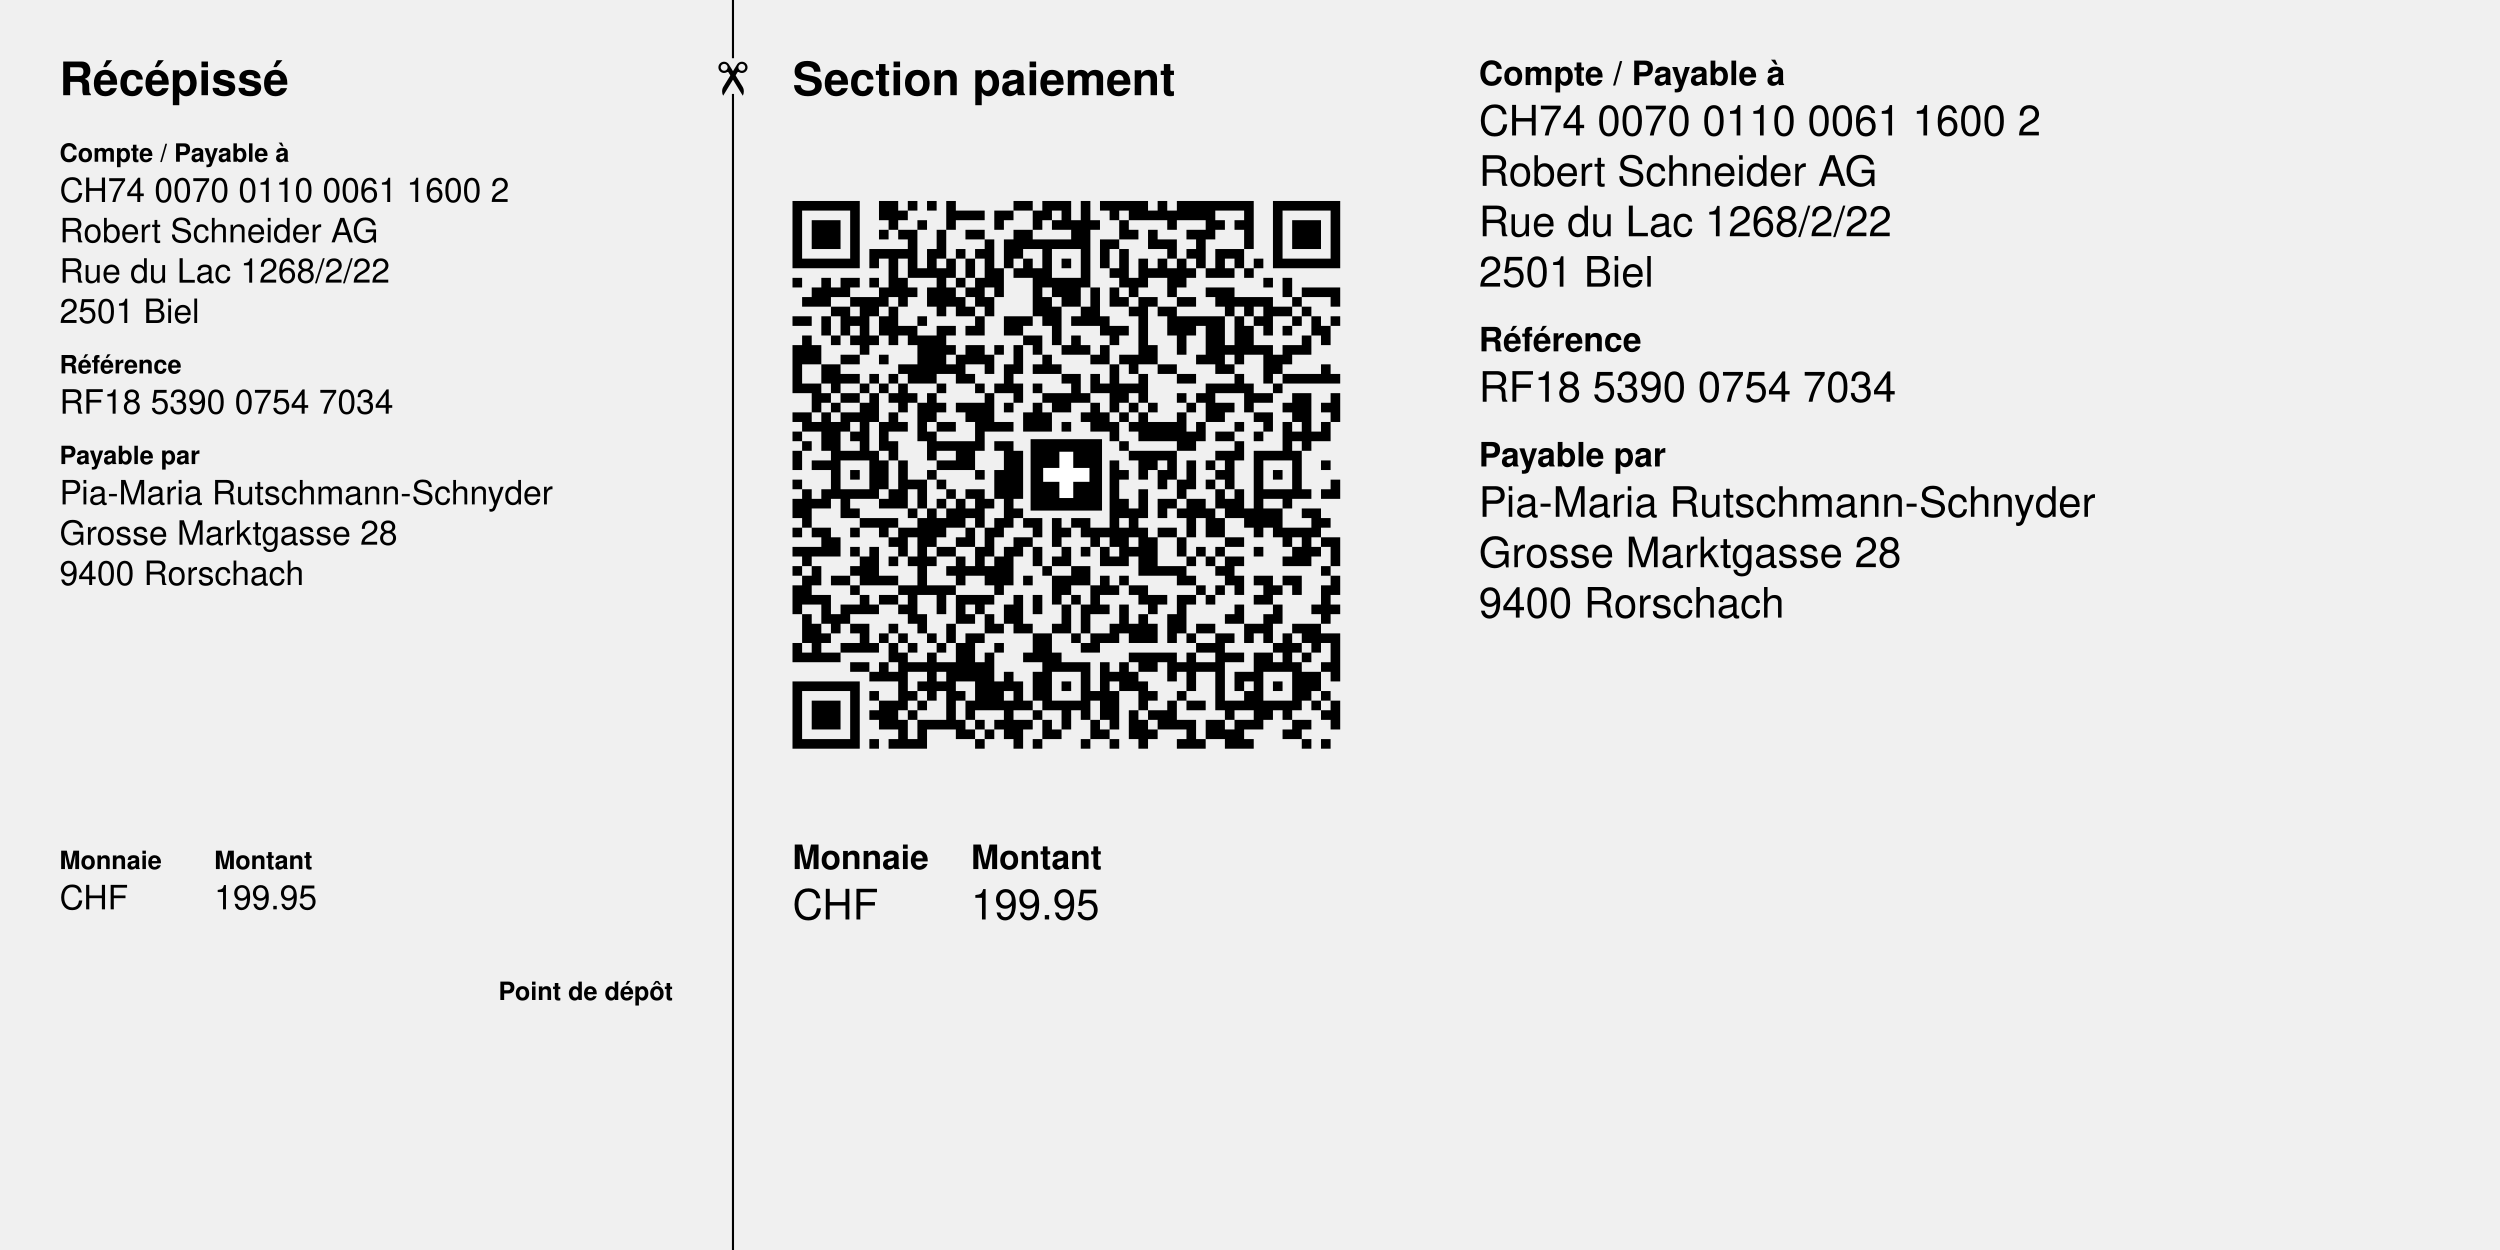
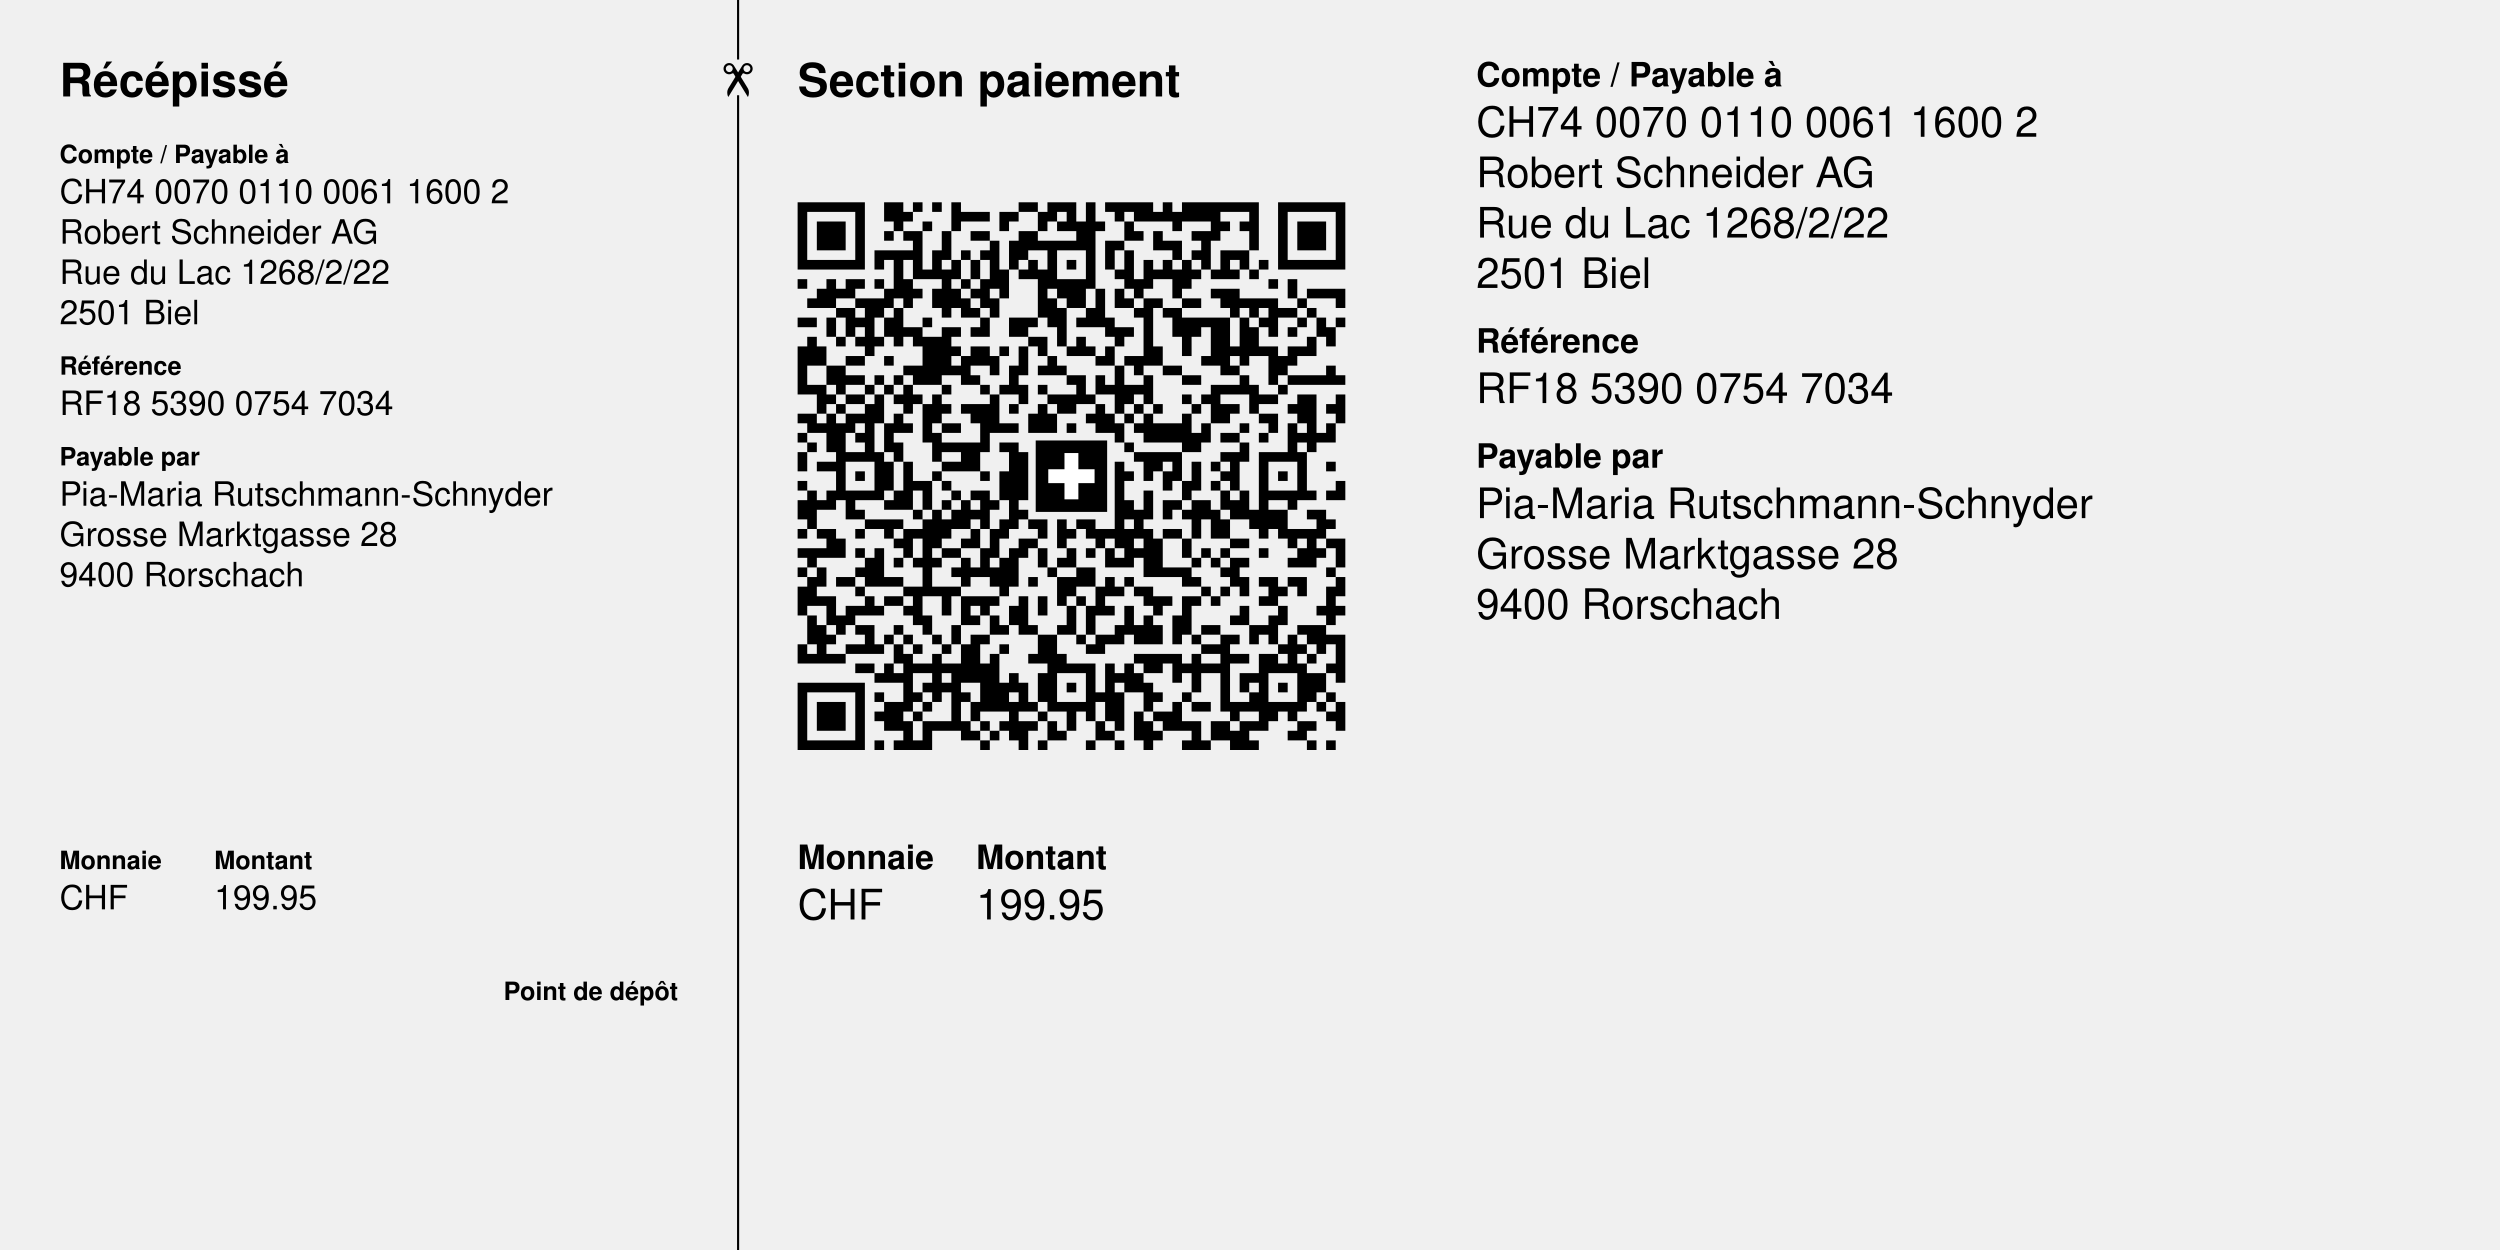
<svg xmlns="http://www.w3.org/2000/svg" width="210mm" height="105mm" version="1.1" viewBox="0 0 595.276 297.638">
  <g font-family="Helvetica,Arial,&quot;Liberation Sans&quot;" transform="translate(0 297.638)">
-     <g transform="translate(188.702 -119.367) scale(2.288)">
+     <g transform="translate(189.921 -119.055) scale(2.288)">
      <path d="M0,-57h7v1h-7zm9,0h2v2h-2zm3,0h1v1h-1zm2,0h1v1h-1zm2,0h1v3h-1zm7,0h2v1h-2z m3,0h3v1h-3zm4,0h1v9h-1zm2,0h5v1h-5zm6,0h1v2h-1zm2,0h8v1h-8zm10,0h7v1h-7z m-50,1h1v6h-1zm6,0h1v6h-1zm5,0h1v1h-1zm6,0h3v1h-3zm4,0h2v1h-2zm4,0h2v1h-2z m3,0h1v2h-1zm5,0h1v1h-1zm2,0h3v1h-3zm4,0h5v1h-5zm8,0h1v4h-1zm3,0h1v6h-1z m6,0h1v6h-1zm-54,1h3v3h-3zm8,0h1v1h-1zm3,0h1v1h-1zm8,0h1v1h-1zm4,0h1v1h-1z m2,0h1v1h-1zm2,0h1v3h-1zm2,0h1v1h-1zm3,0h1v2h-1zm5,0h1v1h-1zm4,0h2v1h-2z m3,0h1v1h-1zm6,0h3v3h-3zm-43,1h1v1h-1zm2,0h2v1h-2zm4,0h1v3h-1zm3,0h2v1h-2z m5,0h2v2h-2zm12,0h1v1h-1zm2,0h1v2h-1zm4,0h3v1h-3zm-29,1h1v4h-1zm8,0h1v5h-1z m2,0h1v3h-1zm3,0h4v1h-4zm7,0h1v3h-1zm1,0h1v1h-1zm5,0h2v1h-2zm4,0h1v3h-1z m-34,1h4v1h-4zm6,0h1v3h-1zm3,0h1v1h-1zm2,0h1v1h-1zm4,0h1v1h-1zm3,0h1v4h-1z m8,0h1v4h-1zm5,0h1v1h-1zm2,0h1v1h-1zm3,0h3v1h-3zm-43,1h5v1h-5zm7,0h1v1h-1z m2,-0h1v4h-1zm6,0h1v2h-1zm2,0h1v2h-1zm6,0h1v2h-1zm4,0h1v1h-1zm8,0h1v3h-1z m2,0h1v2h-1zm2,0h1v3h-1zm4,0h1v2h-1zm2,0h1v1h-1zm2,0h1v1h-1zm3,0h5v1h-5z m-38,1h1v1h-1zm2,0h1v5h-1zm6,-0h1v3h-1zm2,0h1v1h-1zm2,0h1v5h-1zm8,0h1v1h-1z m4,0h1v1h-1zm2,-0h1v3h-1zm2,0h1v1h-1zm2,0h1v1h-1zm2,0h1v1h-1zm2,0h1v1h-1z m-47,1h1v1h-1zm3,-0h1v3h-1zm2,0h2v1h-2zm3,0h1v1h-1zm3,-0h1v3h-1zm6,0h1v1h-1z m2,-0h1v3h-1zm8,0h3v2h-3zm8,0h1v2h-1zm14,0h1v1h-1zm2,-0h1v2h-1zm-49,1h1v2h-1z m2,0h2v1h-2zm5,0h1v2h-1zm3,0h1v1h-1zm2,0h1v2h-1zm2,0h1v2h-1zm2,0h1v1h-1z m13,0h1v4h-1zm2,-0h1v2h-1zm10,0h3v1h-3zm10,0h4v1h-4zm-52,1h1v1h-1zm5,0h3v1h-3z m11,0h1v2h-1zm3,0h1v2h-1zm6,0h1v3h-1zm2,-0h2v1h-2zm6,0h1v1h-1zm2,0h1v7h-1z m1,0h1v1h-1zm3,0h2v1h-2zm4,0h6v1h-6zm8,0h1v1h-1zm4,0h1v1h-1zm-52,1h2v1h-2z m3,0h1v5h-1zm1,0h1v1h-1zm2,0h1v4h-1zm8,0h1v1h-1zm9,0h1v4h-1zm3,0h1v2h-1z m5,0h1v1h-1zm3,0h2v1h-2zm7,0h1v1h-1zm2,0h1v1h-1zm2,0h3v1h-3zm4,0h1v1h-1z m-53,1h2v1h-2zm3,0h1v2h-1zm2,0h2v1h-2zm4,0h1v2h-1zm4,0h1v1h-1zm6,0h1v2h-1z m3,0h2v2h-2zm2,0h1v1h-1zm5,0h1v1h-1zm3,0h1v2h-1zm7,0h6v1h-6zm7,-0h1v5h-1z m2,0h2v1h-2zm4,0h1v1h-1zm2,0h1v2h-1zm2,0h1v1h-1zm-51,1h1v1h-1zm6,0h2v1h-2z m4,-0h1v5h-1zm1,0h1v1h-1zm2,0h1v1h-1zm15,0h2v1h-2zm6,0h3v1h-3zm4,-0h2v4h-2z m4,0h1v3h-1zm2,0h1v1h-1zm2,0h1v1h-1zm4,0h1v2h-1zm-54,1h1v3h-1zm3,0h1v1h-1z m2,0h1v1h-1zm2,0h1v1h-1zm4,0h3v1h-3zm12,0h2v1h-2zm5,0h1v2h-1zm4,0h1v1h-1z m7,0h1v2h-1zm13,0h1v2h-1zm-53,1h1v5h-1zm2,0h1v2h-1zm11,0h2v4h-2zm3,0h1v1h-1z m2,-0h2v2h-2zm3,0h1v1h-1zm2,-0h1v3h-1zm2,0h1v1h-1zm3,0h1v1h-1zm2,0h1v1h-1z m2,-0h1v2h-1zm5,0h1v2h-1zm8,0h1v1h-1zm3,0h2v1h-2zm3,0h2v1h-2zm-46,1h2v1h-2z m4,0h1v1h-1zm8,0h1v3h-1zm3,0h1v2h-1zm6,0h1v2h-1zm5,0h1v1h-1zm3,0h2v1h-2z m8,0h1v1h-1zm7,0h2v2h-2zm2,0h1v1h-1zm-48,1h2v2h-2zm8,0h2v1h-2zm5,0h1v1h-1z m6,0h1v3h-1zm3,0h1v1h-1zm2,0h1v1h-1zm6,0h1v5h-1zm2,0h1v1h-1zm3,0h2v1h-2z m6,0h2v1h-2zm11,0h1v2h-1zm-50,1h2v1h-2zm3,0h1v1h-1zm2,0h1v1h-1zm2,0h1v1h-1z m6,0h1v1h-1zm10,0h2v1h-2zm3,0h1v2h-1zm5,0h1v3h-1zm4,0h2v1h-2zm6,0h1v2h-1z m3,0h1v1h-1zm2,0h4v1h-4zm5,0h1v1h-1zm-55,1h2v1h-2zm3,0h1v1h-1zm3,0h1v1h-1z m2,0h1v1h-1zm2,0h1v3h-1zm4,0h1v1h-1zm4,0h1v1h-1zm2,0h1v1h-1zm2,0h1v2h-1z m2,0h1v1h-1zm4,0h1v2h-1zm3,0h1v1h-1zm2,0h2v1h-2zm9,0h1v4h-1zm1,0h2v1h-2z m3,0h1v3h-1zm3,0h1v1h-1zm-48,1h2v1h-2zm3,0h2v1h-2zm3,0h1v3h-1zm2,0h1v1h-1z m2,0h1v1h-1zm2,0h1v3h-1zm6,0h1v4h-1zm6,0h3v1h-3zm4,0h1v1h-1zm4,0h1v1h-1z m6,0h1v1h-1zm2,0h1v1h-1zm6,0h2v1h-2zm4,0h2v3h-2zm4,0h1v3h-1zm-54,1h1v1h-1z m2,0h1v1h-1zm3,0h1v6h-1zm6,0h1v4h-1zm2,0h1v1h-1zm2,0h3v1h-3zm5,0h1v1h-1z m3,0h1v3h-1zm2,0h2v1h-2zm4,0h1v3h-1zm4,0h1v1h-1zm2,0h1v1h-1zm4,0h1v1h-1z m3,0h2v1h-2zm7,0h1v1h-1zm4,0h1v1h-1zm-55,1h2v1h-2zm3,0h1v4h-1zm2,0h2v1h-2z m5,0h1v2h-1zm8,0h2v1h-2zm6,0h1v2h-1zm2,0h1v2h-1zm4,0h1v1h-1zm2,0h1v2h-1z m2,0h1v1h-1zm2,0h1v3h-1zm4,0h1v4h-1zm4,0h1v1h-1zm4,0h2v1h-2zm-47,1h2v1h-2z m3,0h1v8h-1zm1,0h1v1h-1zm4,0h1v3h-1zm2,0h1v1h-1zm4,0h2v1h-2zm4,0h1v3h-1z m2,0h2v1h-2zm7,0h1v1h-1zm5,0h1v2h-1zm2,0h1v1h-1zm2,0h3v2h-3zm5,0h1v2h-1z m4,0h1v1h-1zm3,0h1v1h-1zm2,0h1v4h-1zm2,0h1v3h-1zm2,0h1v2h-1zm-55,1h1v1h-1z m6,0h1v1h-1zm8,0h1v3h-1zm27,0h1v2h-1zm3,0h2v1h-2zm4,0h1v1h-1zm4,0h1v1h-1z m2,0h1v1h-1zm-53,1h1v1h-1zm9,0h1v2h-1zm5,0h4v1h-4zm6,0h2v1h-2zm13,0h1v1h-1z m12,0h1v2h-1zm-46,1h1v2h-1zm5,0h2v1h-2zm3,0h1v5h-1zm9,0h2v2h-2zm5,0h2v5h-2z m13,0h5v1h-5zm9,0h2v1h-2zm4,0h1v9h-1zm1,0h2v1h-2zm3,0h1v5h-1zm-50,1h2v1h-2z m7,0h1v3h-1zm2,0h1v5h-1zm4,0h2v1h-2zm18,0h1v9h-1zm3,0h2v1h-2zm3,0h1v2h-1z m2,0h1v3h-1zm2,0h1v1h-1zm2,0h1v3h-1zm10,0h1v1h-1zm-49,1h1v1h-1zm8,0h1v1h-1z m5,0h1v1h-1zm2,0h1v3h-1zm13,0h1v1h-1zm2,0h1v1h-1zm2,0h1v2h-1zm6,0h1v1h-1z m6,0h1v1h-1zm-50,1h1v1h-1zm12,0h2v1h-2zm3,0h1v1h-1zm25,0h1v2h-1zm3,0h1v1h-1z m13,0h1v2h-1zm-55,1h1v4h-1zm2,0h1v2h-1zm2,0h3v1h-3zm5,0h1v2h-1zm3,0h1v2h-1z m3,0h1v1h-1zm2,0h2v1h-2zm18,0h1v3h-1zm8,0h1v2h-1zm2,0h1v3h-1zm3,0h3v1h-3z m4,0h1v1h-1zm2,0h1v1h-1zm-55,1h1v2h-1zm2,0h1v1h-1zm3,0h1v2h-1zm4,0h1v1h-1z m6,0h1v1h-1zm2,-0h1v3h-1zm2,0h1v3h-1zm1,0h1v1h-1zm2,-0h1v3h-1zm12,0h1v2h-1z m4,0h2v1h-2zm3,0h2v2h-2zm4,0h1v2h-1zm6,0h1v1h-1zm-45,1h1v1h-1zm6,0h1v1h-1z m2,0h1v4h-1zm2,-0h1v2h-1zm2,0h1v1h-1zm5,0h1v1h-1zm12,0h1v3h-1zm3,0h1v1h-1z m2,0h1v1h-1zm3,0h1v3h-1zm4,-0h1v2h-1zm2,0h2v2h-2zm4,0h2v1h-2zm-46,1h4v1h-4z m6,0h1v8h-1zm2,0h1v2h-1zm6,0h1v2h-1zm3,-0h2v1h-2zm3,0h1v3h-1zm2,-0h2v1h-2z m12,0h1v2h-1zm3,0h1v2h-1zm10,-0h2v1h-2zm-54,1h1v1h-1zm2,0h2v1h-2zm4,0h1v1h-1z m3,0h1v1h-1zm2,-0h1v3h-1zm1,0h1v1h-1zm6,0h1v2h-1zm2,-0h1v3h-1zm5,0h1v1h-1z m3,0h1v1h-1zm2,0h3v1h-3zm4,-0h1v4h-1zm2,0h1v5h-1zm2,0h2v1h-2zm12,0h5v1h-5z m-47,1h2v2h-2zm7,0h1v1h-1zm7,0h1v1h-1zm6,0h2v1h-2zm8,0h1v1h-1zm6,-0h1v4h-1z m3,0h1v2h-1zm5,0h2v1h-2zm6,0h1v1h-1zm2,-0h1v3h-1zm2,0h2v1h-2zm-55,1h3v1h-3z m6,0h1v1h-1zm2,0h1v4h-1zm7,0h2v1h-2zm4,0h1v3h-1zm3,0h1v4h-1zm1,0h1v1h-1z m2,0h1v2h-1zm3,0h1v2h-1zm2,0h1v1h-1zm2,0h1v2h-1zm3,0h1v1h-1zm7,0h1v1h-1z m2,0h1v1h-1zm4,0h1v1h-1zm4,0h1v2h-1zm2,0h1v1h-1zm2,0h1v2h-1zm-55,1h1v1h-1z m6,0h1v3h-1zm3,0h1v1h-1zm2,0h1v1h-1zm2,0h1v1h-1zm3,0h1v3h-1zm4,0h1v4h-1z m6,0h1v1h-1zm6,0h1v1h-1zm8,0h1v1h-1zm2,0h1v1h-1zm2,0h1v3h-1zm1,0h1v1h-1z m5,0h1v1h-1zm-51,1h1v1h-1zm2,0h1v2h-1zm4,0h1v1h-1zm10,0h1v1h-1zm2,0h1v1h-1z m2,0h1v2h-1zm6,0h1v1h-1zm3,0h2v2h-2zm9,0h3v1h-3zm6,0h1v1h-1zm11,0h1v1h-1z m-54,1h1v3h-1zm3,0h2v1h-2zm5,0h2v1h-2zm15,0h1v1h-1zm3,0h2v2h-2zm5,0h1v2h-1z m2,0h1v1h-1zm6,0h2v1h-2zm6,0h1v2h-1zm2,0h2v1h-2zm3,0h2v1h-2zm5,0h1v2h-1z m-56,1h1v3h-1zm6,0h1v1h-1zm5,0h2v1h-2zm3,0h3v1h-3zm17,0h1v3h-1zm2,0h1v1h-1z m2,0h2v1h-2zm7,0h1v1h-1zm2,0h1v1h-1zm5,0h2v1h-2zm3,0h1v1h-1zm3,0h1v4h-1z m-53,1h2v1h-2zm5,0h1v2h-1zm2,0h2v1h-2zm3,0h1v3h-1zm3,0h1v2h-1zm2,0h4v1h-4z m6,0h1v4h-1zm2,0h1v2h-1zm2,0h1v1h-1zm2,0h1v1h-1zm7,0h3v1h-3zm4,0h1v4h-1z m1,0h1v1h-1zm2,0h1v1h-1zm5,0h2v1h-2zm-45,1h1v2h-1zm2,0h2v1h-2zm3,0h1v1h-1z m3,0h1v1h-1zm6,0h1v2h-1zm2,0h1v1h-1zm3,0h1v2h-1zm6,0h1v3h-1zm2,0h1v3h-1z m2,0h1v1h-1zm2,0h1v3h-1zm3,0h1v1h-1zm9,0h1v2h-1zm4,0h1v2h-1zm4,0h1v1h-1z m2,0h1v1h-1zm-55,1h1v3h-1zm3,0h2v1h-2zm9,0h1v2h-1zm5,0h1v1h-1zm2,0h1v2h-1z m16,0h1v3h-1zm3,0h1v3h-1zm6,0h1v1h-1zm4,0h1v3h-1zm-47,1h1v4h-1zm2,0h1v1h-1z m2,0h2v1h-2zm4,0h1v1h-1zm6,0h1v2h-1zm5,0h1v1h-1zm3,0h1v1h-1zm3,0h1v1h-1z m6,0h1v2h-1zm2,0h1v2h-1zm2,0h1v2h-1zm5,0h2v1h-2zm5,0h2v1h-2zm5,0h3v1h-3z m-49,1h1v1h-1zm4,-0h1v2h-1zm2,0h1v1h-1zm2,0h1v1h-1zm3,0h1v1h-1zm4,0h1v5h-1z m1,0h1v1h-1zm6,0h2v3h-2zm4,0h1v1h-1zm2,0h2v1h-2zm10,0h1v1h-1zm3,0h1v8h-1z m1,0h1v1h-1zm2,0h1v1h-1zm4,0h1v4h-1zm2,0h4v1h-4zm-53,1h1v2h-1zm5,0h2v1h-2z m3,0h1v1h-1zm2,0h1v2h-1zm2,0h1v1h-1zm3,0h1v1h-1zm2,0h1v4h-1zm4,-0h1v1h-1z m9,0h2v1h-2zm12,0h2v1h-2zm8,0h1v1h-1zm2,0h1v1h-1zm2,0h1v1h-1zm2,0h1v4h-1z m-55,1h1v1h-1zm2,0h2v1h-2zm8,0h1v6h-1zm3,-0h1v5h-1zm6,0h1v6h-1zm4,-0h1v1h-1z m3,0h1v2h-1zm8,0h5v1h-5zm6,0h1v4h-1zm4,-0h2v1h-2zm3,0h1v8h-1zm1,0h1v2h-1z m4,0h1v1h-1zm-47,1h2v1h-2zm3,0h1v2h-1zm3,0h2v1h-2zm3,0h2v1h-2zm4,0h1v5h-1z m7,0h1v5h-1zm2,0h3v1h-3zm4,0h1v6h-1zm2,0h1v3h-1zm2,-0h2v1h-2zm3,0h2v1h-2z m3,0h2v1h-2zm8,0h1v1h-1zm2,0h1v5h-1zm3,0h1v1h-1zm-47,1h1v1h-1zm2,0h1v1h-1z m6,0h1v6h-1zm6,0h1v2h-1zm3,0h1v3h-1zm5,0h1v5h-1zm3,0h1v1h-1zm2,0h1v2h-1z m4,0h1v1h-1zm7,0h2v1h-2zm7,0h2v2h-2zm-53,1h7v1h-7zm13,0h1v1h-1zm2,0h1v1h-1z m6,0h1v3h-1zm2,0h1v3h-1zm5,0h1v1h-1zm8,0h1v3h-1zm10,0h1v1h-1zm4,0h1v1h-1z m-50,1h1v6h-1zm6,0h1v6h-1zm2,-0h1v1h-1zm4,0h1v1h-1zm5,0h1v1h-1zm14,0h1v1h-1z m2,0h1v4h-1zm4,-0h1v1h-1zm3,0h1v1h-1zm7,0h1v2h-1zm6,-0h1v1h-1zm2,0h1v1h-1z m-53,1h3v3h-3zm7,0h2v3h-2zm4,-0h1v1h-1zm5,0h1v2h-1zm4,-0h1v4h-1zm2,0h1v1h-1z m3,0h3v1h-3zm12,0h1v3h-1zm2,-0h2v1h-2zm4,0h2v1h-2zm4,0h3v1h-3zm5,0h1v1h-1z m2,0h1v3h-1zm-48,1h1v1h-1zm4,0h1v1h-1zm13,0h1v1h-1zm3,0h1v2h-1zm7,0h1v3h-1z m2,0h2v1h-2zm8,0h1v1h-1zm4,0h1v1h-1zm2,0h1v1h-1zm4,0h1v1h-1zm-44,1h1v3h-1z m2,0h3v1h-3zm4,0h1v2h-1zm2,0h1v1h-1zm2,0h1v1h-1zm2,0h1v3h-1zm1,0h1v1h-1z m2,0h1v2h-1zm5,0h1v2h-1zm5,0h1v3h-1zm2,0h1v1h-1zm2,0h2v1h-2zm3,0h2v2h-2z m3,0h1v3h-1zm1,0h1v1h-1zm5,0h2v1h-2zm-39,1h1v2h-1zm5,0h1v1h-1zm2,0h1v1h-1z m7,0h1v1h-1zm5,0h1v1h-1zm5,0h1v1h-1zm4,0h1v2h-1zm4,0h1v2h-1zm6,0h2v1h-2z m-50,1h5v1h-5zm7,0h1v1h-1zm2,0h1v1h-1zm2,0h1v1h-1zm7,0h1v1h-1zm6,0h1v1h-1z m5,0h1v1h-1zm3,0h1v1h-1zm7,0h1v1h-1zm2,0h1v1h-1zm5,0h1v1h-1zm6,0h1v1h-1z m2,0h1v1h-1z" fill="#000000" />
    </g>
-     <g transform="translate(188.702 -119.367)">
+     <g transform="translate(189.921 -119.055)">
      <path d="M56.693,-73.701h17.008v17.008h-17.008z" fill="#000000" />
      <path d="M63.543,-70.709h3.307v11.024h-3.307zm-3.858,3.858h11.024v3.307h-11.024z" fill="#ffffff" />
    </g>
-     <g transform="translate(188.702 -0)">
-       <text x="0" y="-274.976" font-size="11" font-weight="bold">Section paiement</text>
+     <g transform="translate(189.921 -0)">
+       <text x="0" y="-274.665" font-size="11" font-weight="bold">Section paiement</text>
      <text x="0" y="-90.709" font-size="8" font-weight="bold">Monnaie</text>
      <text x="0" y="-78.709" font-size="10">CHF</text>
    </g>
-     <g transform="translate(231.222 -0)">
+     <g transform="translate(232.441 -0)">
      <text x="0" y="-90.709" font-size="8" font-weight="bold">Montant</text>
      <text x="0" y="-78.709" font-size="10">199.95</text>
    </g>
-     <g transform="translate(352.12 -0)">
-       <text x="0" y="-277.376" font-size="8" font-weight="bold">Compte / Payable à</text>
-       <text x="0" y="-265.376" font-size="10">CH74 0070 0110 0061 1600 2</text>
-       <text x="0" y="-253.376" font-size="10">Robert Schneider AG</text>
-       <text x="0" y="-241.376" font-size="10">Rue du Lac 1268/2/22</text>
-       <text x="0" y="-229.376" font-size="10">2501 Biel</text>
-       <text x="0" y="-213.976" font-size="8" font-weight="bold">Référence</text>
-       <text x="0" y="-201.976" font-size="10">RF18 5390 0754 7034</text>
-       <text x="0" y="-186.576" font-size="8" font-weight="bold">Payable par</text>
-       <text x="0" y="-174.576" font-size="10">Pia-Maria Rutschmann-Schnyder</text>
-       <text x="0" y="-162.576" font-size="10">Grosse Marktgasse 28</text>
-       <text x="0" y="-150.576" font-size="10">9400 Rorschach</text>
+     <g transform="translate(351.496 -0)">
+       <text x="0" y="-277.065" font-size="8" font-weight="bold">Compte / Payable à</text>
+       <text x="0" y="-265.065" font-size="10">CH74 0070 0110 0061 1600 2</text>
+       <text x="0" y="-253.065" font-size="10">Robert Schneider AG</text>
+       <text x="0" y="-241.065" font-size="10">Rue du Lac 1268/2/22</text>
+       <text x="0" y="-229.065" font-size="10">2501 Biel</text>
+       <text x="0" y="-213.665" font-size="8" font-weight="bold">Référence</text>
+       <text x="0" y="-201.665" font-size="10">RF18 5390 0754 7034</text>
+       <text x="0" y="-186.265" font-size="8" font-weight="bold">Payable par</text>
+       <text x="0" y="-174.265" font-size="10">Pia-Maria Rutschmann-Schnyder</text>
+       <text x="0" y="-162.265" font-size="10">Grosse Marktgasse 28</text>
+       <text x="0" y="-150.265" font-size="10">9400 Rorschach</text>
    </g>
    <g transform="translate(14.173 -0)">
-       <text x="0" y="-274.976" font-size="11" font-weight="bold">Récépissé</text>
-       <text x="0" y="-259.134" font-size="6" font-weight="bold">Compte / Payable à</text>
-       <text x="0" y="-249.534" font-size="8">CH74 0070 0110 0061 1600 2</text>
-       <text x="0" y="-239.934" font-size="8">Robert Schneider AG</text>
-       <text x="0" y="-230.334" font-size="8">Rue du Lac 1268/2/22</text>
-       <text x="0" y="-220.734" font-size="8">2501 Biel</text>
-       <text x="0" y="-208.734" font-size="6" font-weight="bold">Référence</text>
-       <text x="0" y="-199.134" font-size="8">RF18 5390 0754 7034</text>
-       <text x="0" y="-187.134" font-size="6" font-weight="bold">Payable par</text>
-       <text x="0" y="-177.534" font-size="8">Pia-Maria Rutschmann-Schnyder</text>
-       <text x="0" y="-167.934" font-size="8">Grosse Marktgasse 28</text>
-       <text x="0" y="-158.334" font-size="8">9400 Rorschach</text>
+       <text x="0" y="-274.665" font-size="11" font-weight="bold">Récépissé</text>
+       <text x="0" y="-258.822" font-size="6" font-weight="bold">Compte / Payable à</text>
+       <text x="0" y="-249.222" font-size="8">CH74 0070 0110 0061 1600 2</text>
+       <text x="0" y="-239.622" font-size="8">Robert Schneider AG</text>
+       <text x="0" y="-230.022" font-size="8">Rue du Lac 1268/2/22</text>
+       <text x="0" y="-220.422" font-size="8">2501 Biel</text>
+       <text x="0" y="-208.422" font-size="6" font-weight="bold">Référence</text>
+       <text x="0" y="-198.822" font-size="8">RF18 5390 0754 7034</text>
+       <text x="0" y="-186.822" font-size="6" font-weight="bold">Payable par</text>
+       <text x="0" y="-177.222" font-size="8">Pia-Maria Rutschmann-Schnyder</text>
+       <text x="0" y="-167.622" font-size="8">Grosse Marktgasse 28</text>
+       <text x="0" y="-158.022" font-size="8">9400 Rorschach</text>
      <text x="0" y="-90.709" font-size="6" font-weight="bold">Monnaie</text>
      <text x="0" y="-81.109" font-size="8">CHF</text>
    </g>
    <g transform="translate(51.024 -0)">
      <text x="0" y="-90.709" font-size="6" font-weight="bold">Montant</text>
      <text x="0" y="-81.109" font-size="8">199.95</text>
    </g>
-     <text x="118.686" y="-59.528" font-size="6" font-weight="bold">Point de dépôt</text>
-     <path d="M174.529,-0l0,-275.272m0,-8.504l0,-14.173" stroke="#000000" stroke-width="0.5" fill="none" />
-     <g transform="translate(171.468 -274.847) scale(0.006)">
+     <text x="119.905" y="-59.528" font-size="6" font-weight="bold">Point de dépôt</text>
+     <path d="M175.748,-0l0,-274.961m0,-8.504l0,-14.173" stroke="#000000" stroke-width="0.5" fill="none" />
+     <g transform="translate(172.687 -274.535) scale(0.006)">
      <path d="M131.754,-359.388c-33.041,54.539,-52.384,110.154,-52.384,192.144c0,62.702,15.27,120.654,41.122,167.596l567.598,-926.232c10.25,-16.724,34.279,-23.091,63.969,-5.805c33.06,19.242,71.495,30.268,112.507,30.268 c123.676,0,223.937,-100.261,223.937,-223.937c0,-123.676,-100.261,-223.937,-223.937,-223.937c-76.348,0,-143.773,38.208,-184.195,96.548l-548.617,893.353zm728.561,-904.861c75.929,0,137.48,61.551,137.48,137.48 c0,75.929,-61.551,137.48,-137.48,137.48c-75.929,0,-137.48,-61.551,-137.48,-137.48c0,-75.929,61.551,-137.48,137.48,-137.48z" fill="#000000" />
    </g>
-     <g transform="translate(177.591 -274.847) scale(-0.006 0.006)">
+     <g transform="translate(178.809 -274.535) scale(-0.006 0.006)">
      <path d="M131.754,-359.388c-33.041,54.539,-52.384,110.154,-52.384,192.144c0,62.702,15.27,120.654,41.122,167.596l567.598,-926.232c10.25,-16.724,34.279,-23.091,63.969,-5.805c33.06,19.242,71.495,30.268,112.507,30.268 c123.676,0,223.937,-100.261,223.937,-223.937c0,-123.676,-100.261,-223.937,-223.937,-223.937c-76.348,0,-143.773,38.208,-184.195,96.548l-548.617,893.353zm728.561,-904.861c75.929,0,137.48,61.551,137.48,137.48 c0,75.929,-61.551,137.48,-137.48,137.48c-75.929,0,-137.48,-61.551,-137.48,-137.48c0,-75.929,61.551,-137.48,137.48,-137.48z" fill="#000000" />
    </g>
  </g>
</svg>
